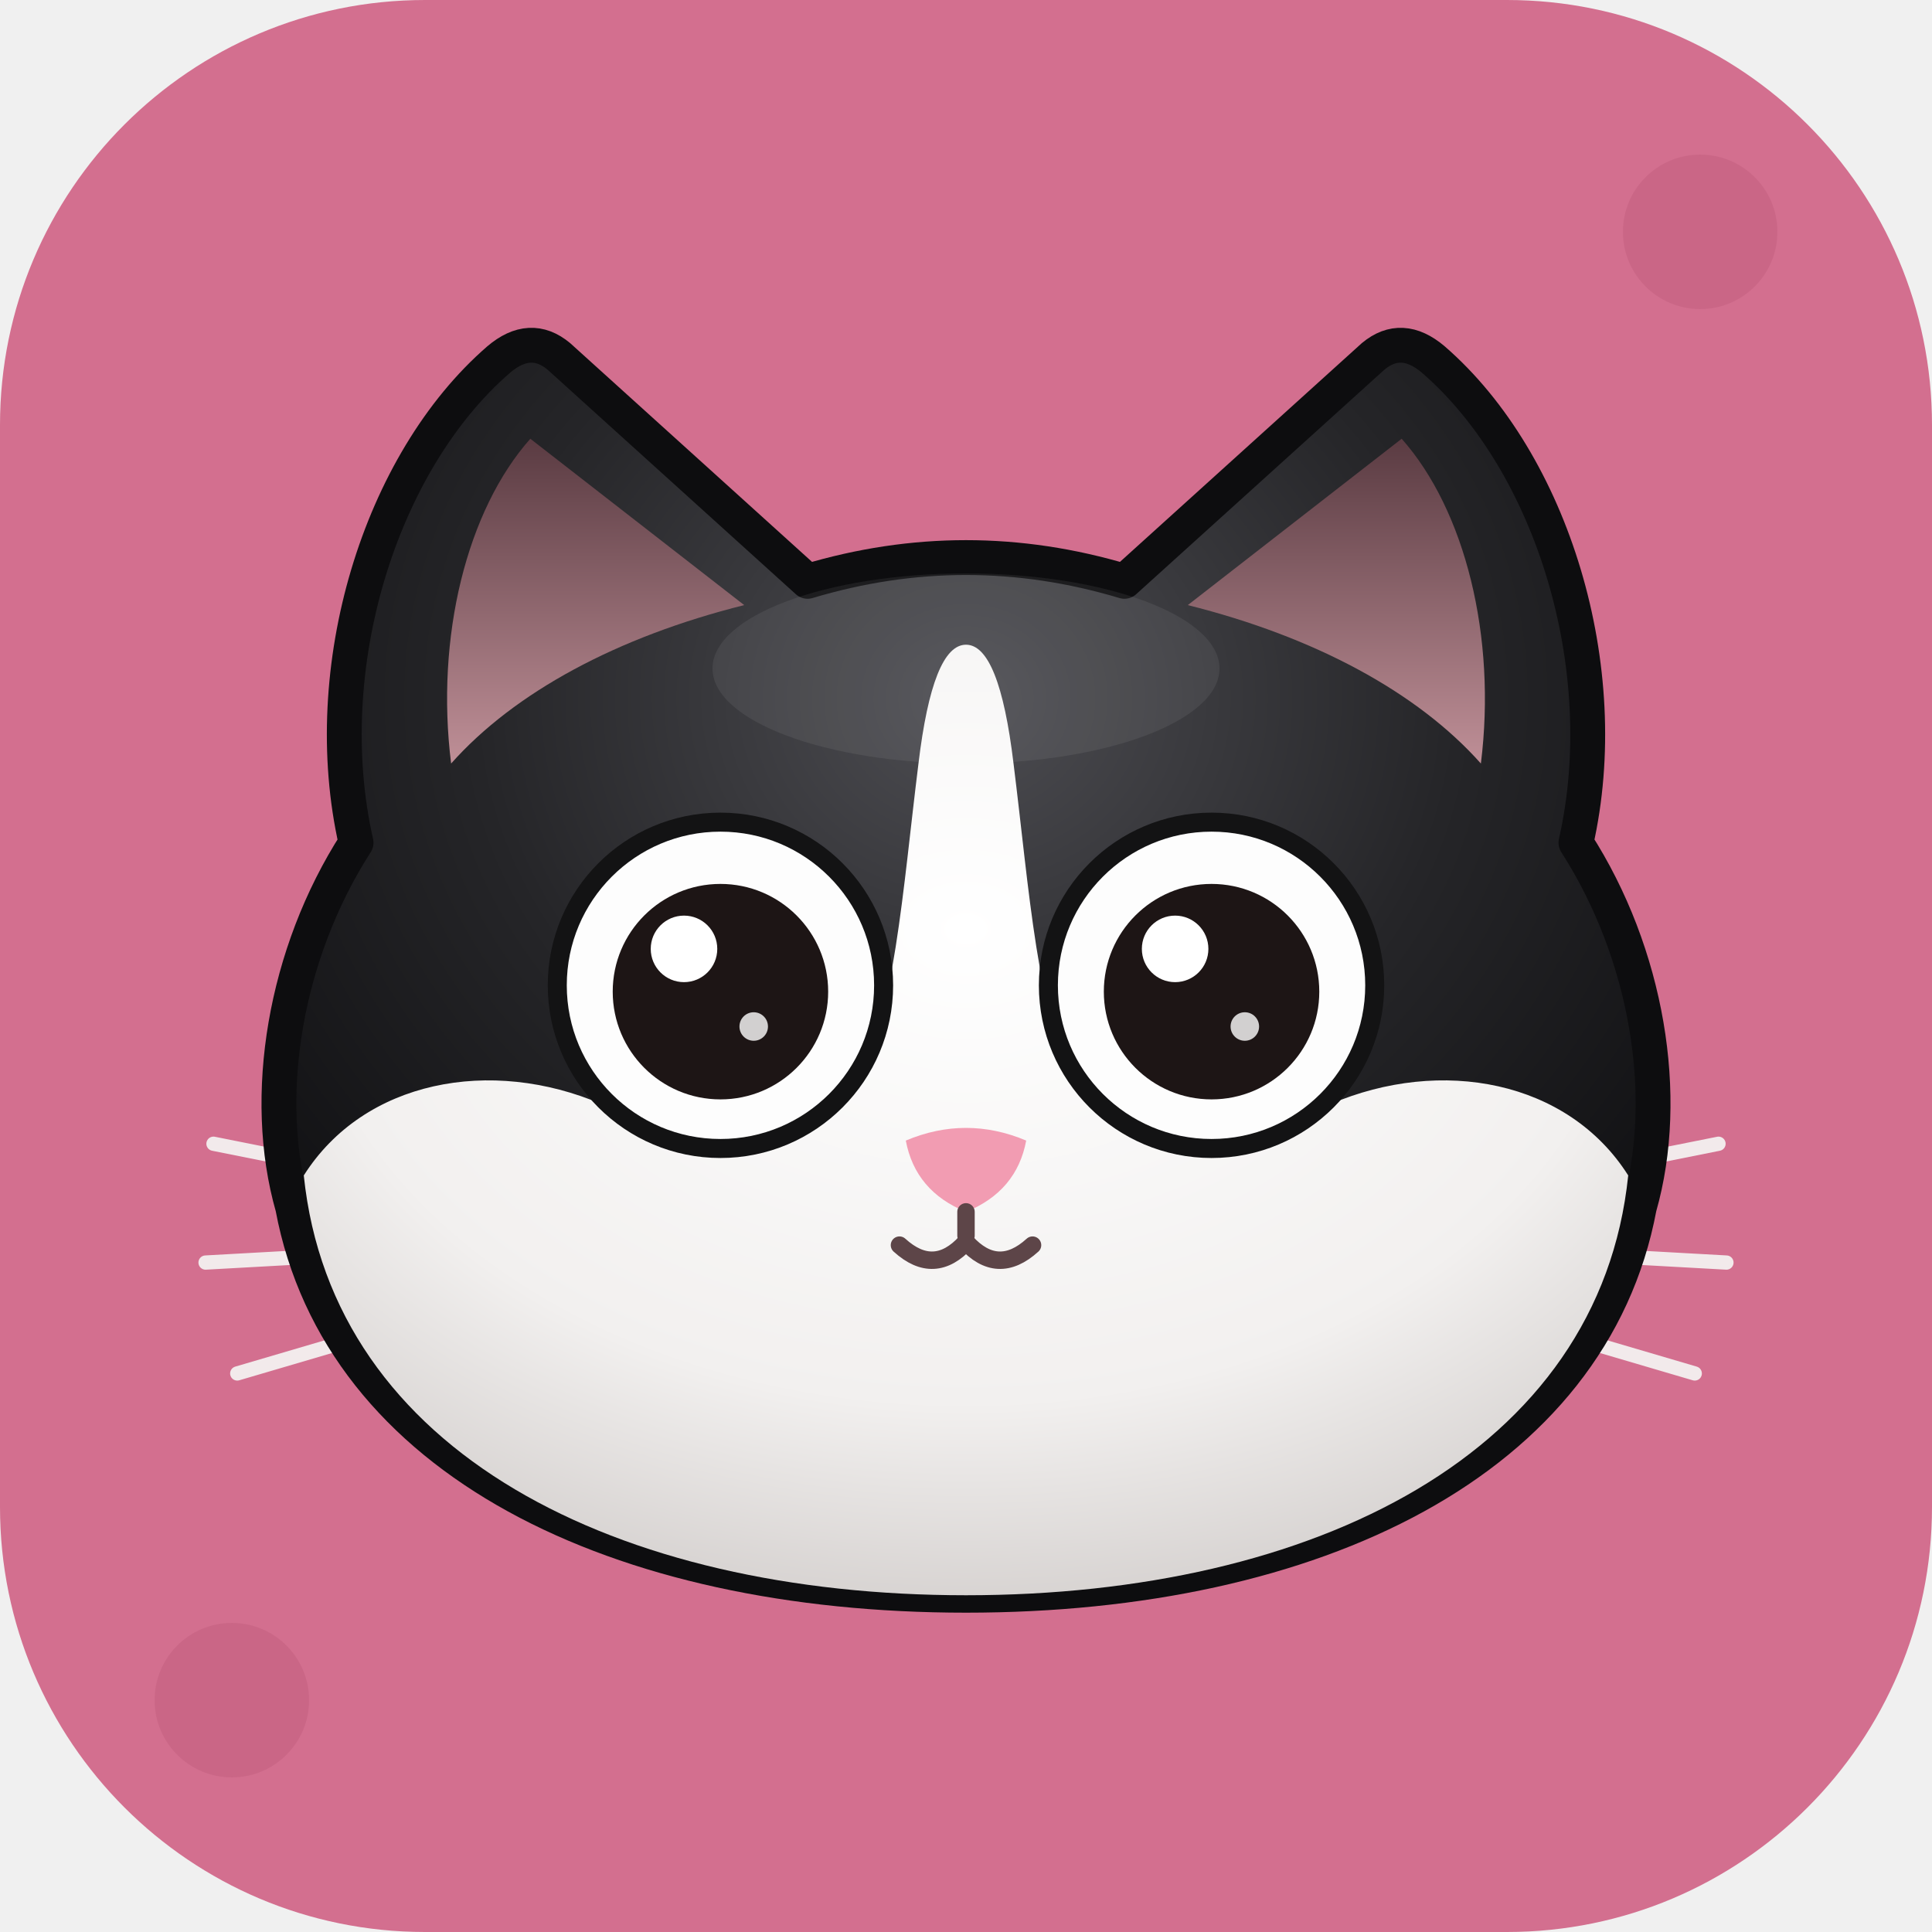
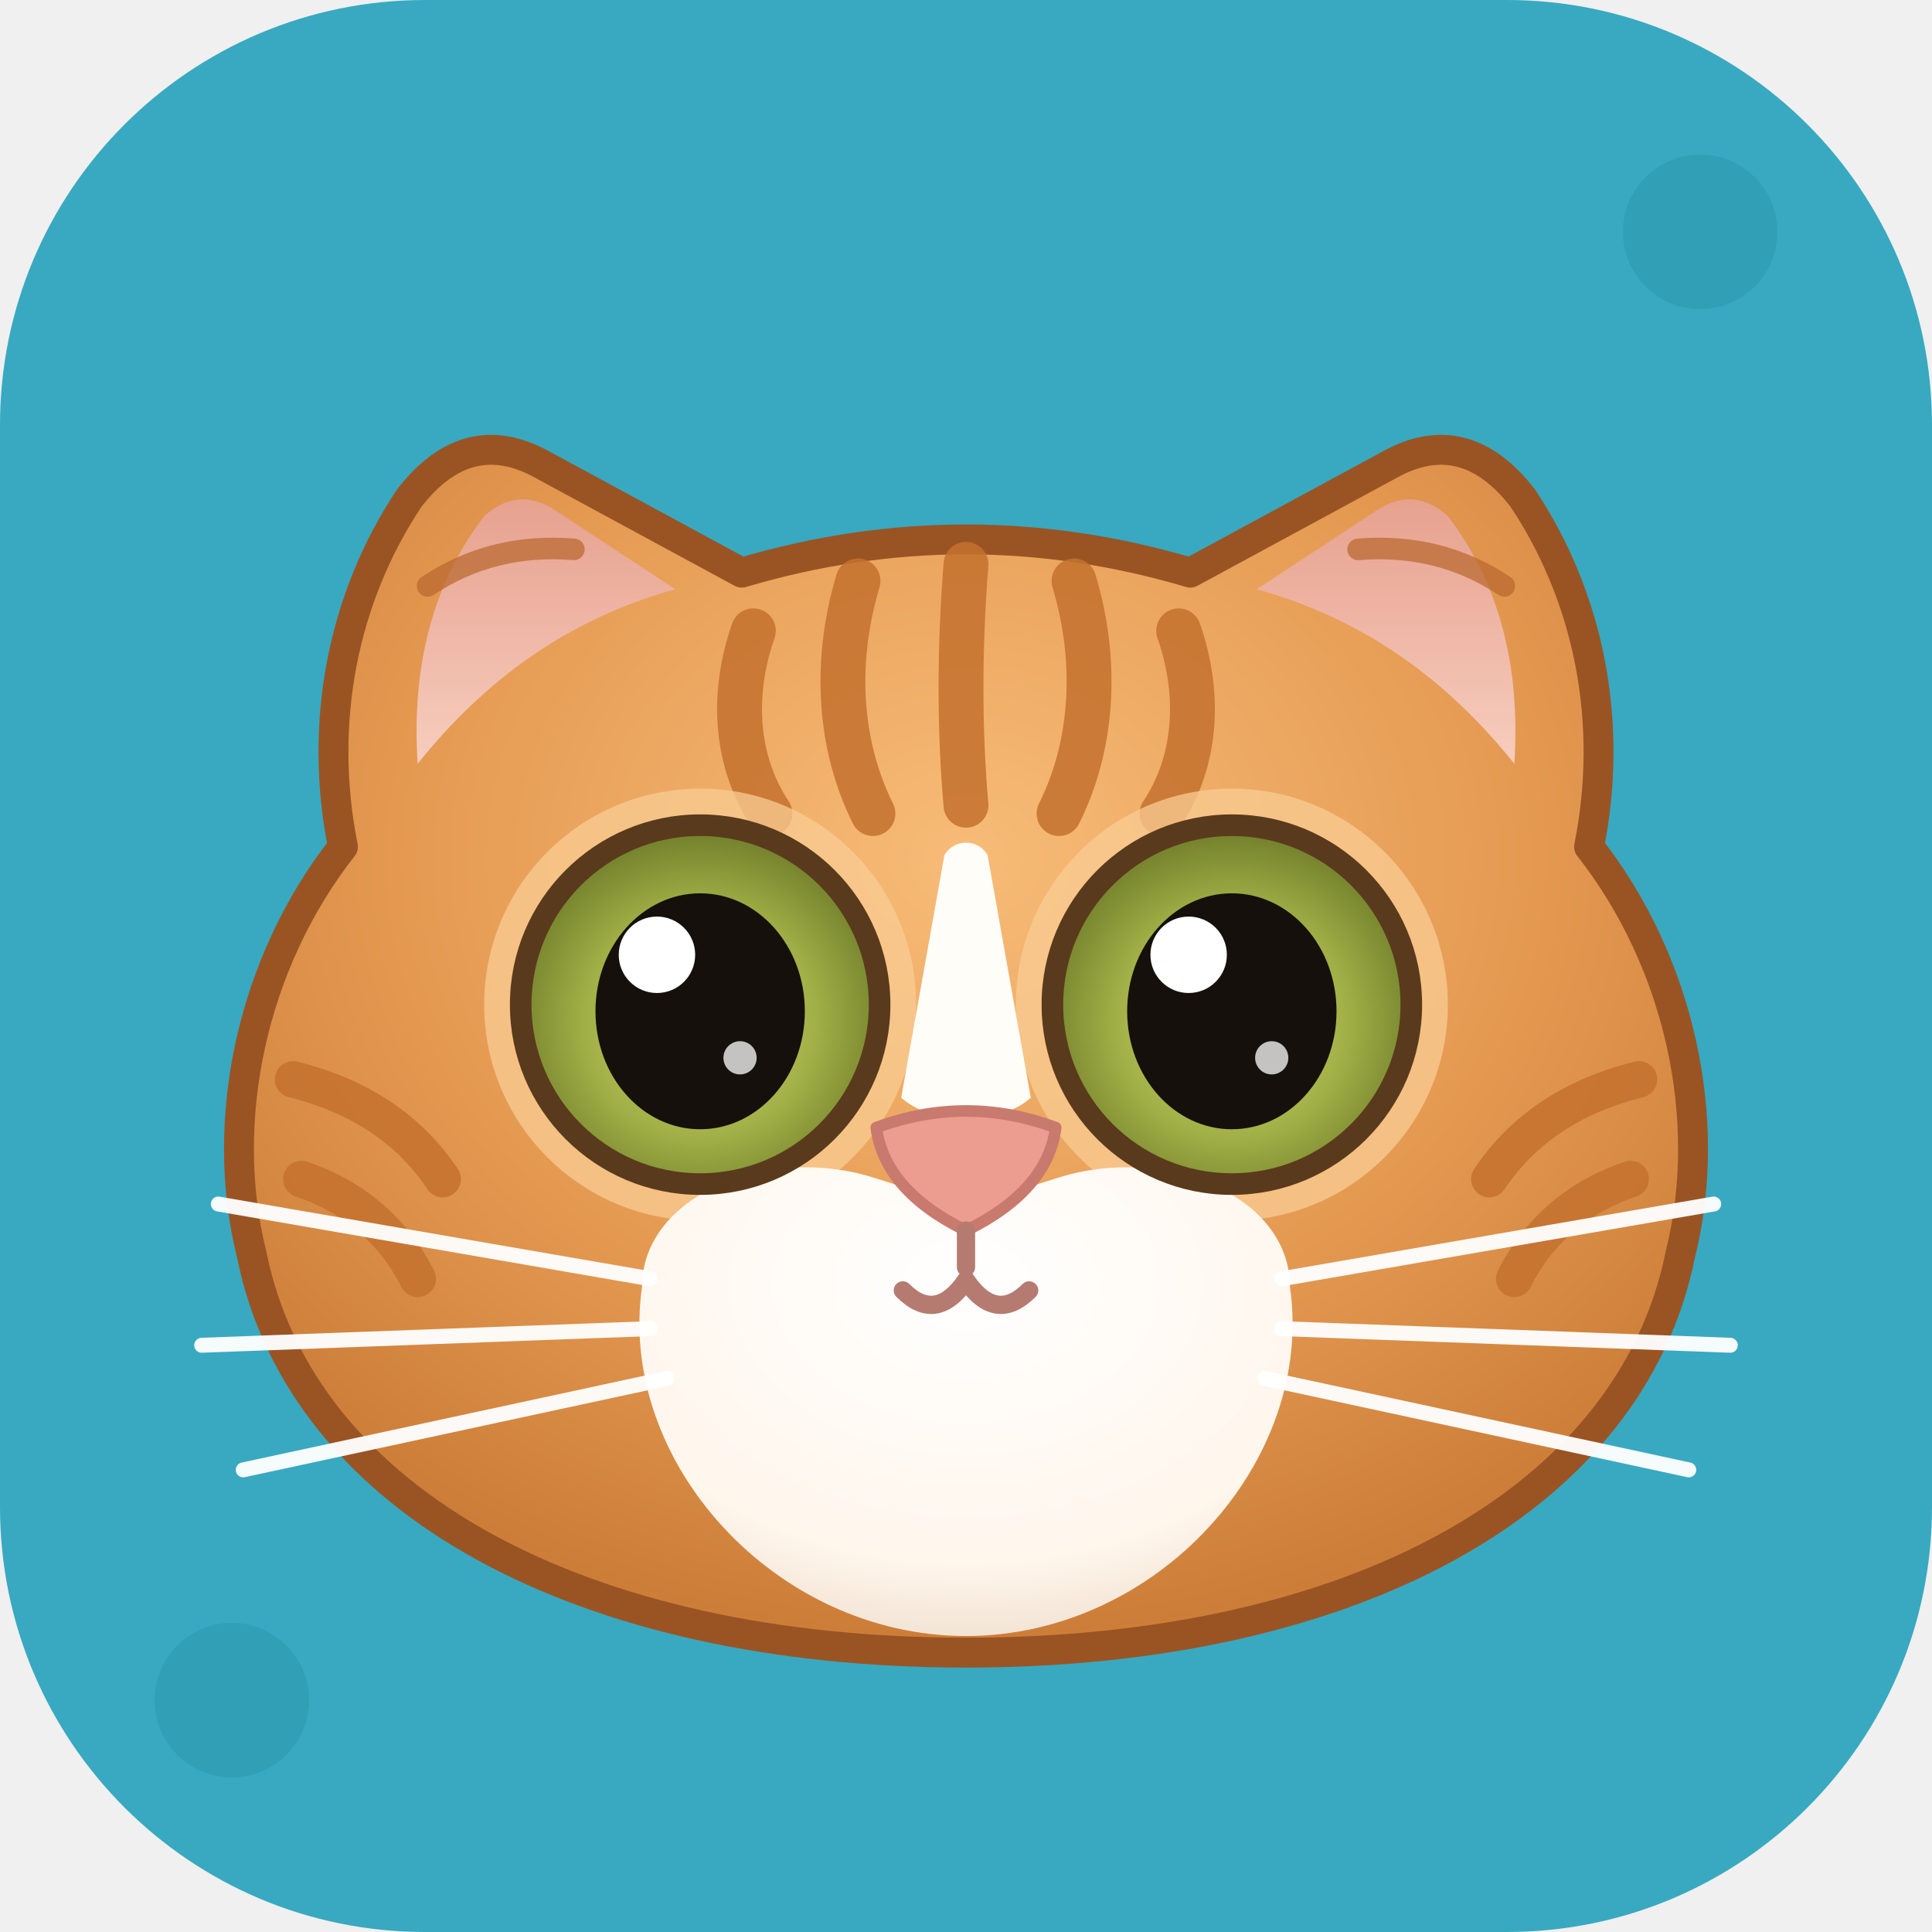
<svg xmlns="http://www.w3.org/2000/svg" viewBox="0 0 100 100">
-   <rect width="100" height="100" rx="22" fill="#D36F8F" />
-   <g opacity=".5" fill="#C25E7E">
+   <rect width="100" height="100" rx="22" fill="#38A9C0" />
+   <g opacity=".55" fill="#2C99AF">
    <circle cx="12" cy="88" r="4" />
    <circle cx="88" cy="12" r="4" />
  </g>
-   <svg x="9" y="10" width="82" height="82" viewBox="0 0 100 100">
+   <svg x="7" y="9" width="86" height="86" viewBox="0 0 100 100">
    <defs>
-       <radialGradient id="cf1f" cx="50%" cy="28%" r="72%">
-         <stop offset="0" stop-color="#4d4d52" />
-         <stop offset=".5" stop-color="#252528" />
-         <stop offset="1" stop-color="#0c0c0e" />
+       <radialGradient id="cf1f" cx="50%" cy="34%" r="70%">
+         <stop offset="0" stop-color="#F7BC78" />
+         <stop offset=".55" stop-color="#E59A52" />
+         <stop offset="1" stop-color="#C77834" />
      </radialGradient>
-       <radialGradient id="cf1w" cx="50%" cy="30%" r="80%">
-         <stop offset="0" stop-color="#ffffff" />
-         <stop offset=".62" stop-color="#f2f0ef" />
-         <stop offset="1" stop-color="#cbc6c4" />
+       <radialGradient id="cf1w" cx="50%" cy="25%" r="85%">
+         <stop offset="0" stop-color="#FFFFFF" />
+         <stop offset=".7" stop-color="#FFF6EC" />
+         <stop offset="1" stop-color="#EBD9C6" />
      </radialGradient>
      <linearGradient id="cf1e" x1="0" y1="0" x2="0" y2="1">
-         <stop offset="0" stop-color="#5a3b42" />
-         <stop offset="1" stop-color="#bf8f97" />
+         <stop offset="0" stop-color="#E7A18F" />
+         <stop offset="1" stop-color="#F7CDBE" />
      </linearGradient>
+       <radialGradient id="cf1i" cx="50%" cy="55%" r="55%">
+         <stop offset="0" stop-color="#D5DE7A" />
+         <stop offset=".6" stop-color="#9FAE45" />
+         <stop offset="1" stop-color="#6F7C2A" />
+       </radialGradient>
      <clipPath id="cf1L">
-         <circle cx="34.5" cy="50" r="10.3" />
+         <circle cx="34" cy="50" r="10.8" />
      </clipPath>
      <clipPath id="cf1R">
-         <circle cx="65.5" cy="50" r="10.3" />
+         <circle cx="66" cy="50" r="10.8" />
      </clipPath>
    </defs>
-     <g fill="none" stroke="#f3f0ef" stroke-width=".9" stroke-linecap="round" opacity=".95">
-       <path d="M20 63.5L2.5 60" />
-       <path d="M20 66.5L2 67.5" />
-       <path d="M21 69.5L4 74.5" />
-       <path d="M80 63.5L97.5 60" />
-       <path d="M80 66.5L98 67.5" />
-       <path d="M79 69.5L96 74.5" />
+     <path d="M12.5 40.5C11 33 12.5 25.5 16.5 19.5Q20 15 24.5 17.5L36.5 24Q50 20 63.5 24L75.5 17.5Q80 15 83.5 19.5C87.5 25.5 89 33 87.5 40.5C93 47.5 95 57 93 65C90 80 73 89 50 89C27 89 10 80 7 65C5 57 7 47.5 12.5 40.5Z" fill="url(#cf1f)" stroke="#9A5424" stroke-width="1.8" stroke-linejoin="round" />
+     <path d="M17 35.5C16.6 29.5 18 24.5 21 20.6Q23 18.8 25.2 20.2L32.5 25C26 26.8 21 30.5 17 35.5Z" fill="url(#cf1e)" />
+     <path d="M83 35.5C83.4 29.5 82 24.5 79 20.6Q77 18.8 74.8 20.2L67.5 25C74 26.8 79 30.5 83 35.5Z" fill="url(#cf1e)" />
+     <g fill="none" stroke="#B8672C" stroke-width="1.3" stroke-linecap="round" opacity=".7">
+       <path d="M17.6 24.8Q21.5 22.2 26.4 22.6" />
+       <path d="M82.4 24.8Q78.5 22.2 73.6 22.6" />
    </g>
-     <path d="M11.5 41C9 30 13 17 20.5 10.5Q22.5 8.8 24.3 10.3L40 24.5Q50 21.5 60 24.5L75.7 10.3Q77.5 8.8 79.5 10.5C87 17 91 30 88.5 41C93 48 94.5 57 92.5 64C89.5 80 72 88.5 50 88.5C28 88.5 10.5 80 7.5 64C5.5 57 7 48 11.5 41Z" fill="url(#cf1f)" stroke="#0d0d0f" stroke-width="2.2" stroke-linejoin="round" />
-     <path d="M17.5 36C16.5 28 18.5 20 22.5 15.5L36 26C28 28 21.5 31.5 17.5 36Z" fill="url(#cf1e)" />
-     <path d="M82.5 36C83.5 28 81.5 20 77.5 15.5L64 26C72 28 78.5 31.5 82.5 36Z" fill="url(#cf1e)" />
-     <ellipse cx="50" cy="30" rx="16" ry="6" fill="#fff" opacity=".07" />
-     <path d="M8.2 62C12 56 20 54.5 27 57.5C33 60 39.5 60.5 43 56.5C45.5 52 46 44 47 36C47.6 31 48.6 28.5 50 28.5C51.4 28.5 52.4 31 53 36C54 44 54.5 52 57 56.5C60.5 60.5 67 60 73 57.5C80 54.5 88 56 91.8 62C90 79.5 72 88.5 50 88.5C28 88.5 10 79.5 8.2 62Z" fill="url(#cf1w)" />
-     <path d="M46.2 59.8Q50 58.2 53.8 59.8Q53.2 63 50 64.3Q46.8 63 46.2 59.8Z" fill="#f29cb2" />
+     <g fill="none" stroke="#C4712E" stroke-linecap="round" opacity=".85">
+       <g stroke-width="2.7">
+         <path d="M50 23.5C49.6 28.5 49.6 33.5 50 38" />
+         <path d="M43.5 24.5C42 29.5 42.4 34.5 44.4 38.5" />
+         <path d="M56.5 24.5C58 29.5 57.6 34.5 55.6 38.5" />
+         <path d="M37.2 27.5C35.8 31.5 36.2 35.5 38.2 38.5" />
+         <path d="M62.8 27.5C64.2 31.5 63.8 35.5 61.8 38.5" />
+       </g>
+       <g stroke-width="2.2">
+         <path d="M9.5 54.5C13.5 55.5 16.5 57.5 18.5 60.5" />
+         <path d="M10 60.5C13 61.5 15.5 63.5 17 66.5" />
+         <path d="M90.5 54.5C86.5 55.5 83.5 57.5 81.5 60.5" />
+         <path d="M90 60.5C87 61.5 84.5 63.5 83 66.5" />
+       </g>
+     </g>
+     <circle cx="34" cy="50" r="13" fill="#F9CC93" opacity=".75" />
+     <circle cx="66" cy="50" r="13" fill="#F9CC93" opacity=".75" />
+     <path d="M48.7 41C49.3 40 50.7 40 51.3 41L53.9 55.6C52 57.3 48 57.3 46.1 55.6Z" fill="#FFFDF8" />
+     <path d="M30.5 67C30.5 61.5 38 58.4 44.4 60.4C47 61.2 48.7 61.9 50 61.9C51.3 61.9 53 61.2 55.6 60.4C62 58.4 69.5 61.5 69.5 67C71 77.5 61.5 88 50 88C38.5 88 29 77.5 30.5 67Z" fill="url(#cf1w)" />
+     <g fill="none" stroke="#FFFFFF" stroke-width=".9" stroke-linecap="round" opacity=".95">
+       <path d="M31 66.5L5 62" />
+       <path d="M31 69.5L4 70.5" />
+       <path d="M32 72.5L6.5 78" />
+       <path d="M69 66.5L95 62" />
+       <path d="M69 69.5L96 70.5" />
+       <path d="M68 72.5L93.5 78" />
+     </g>
+     <path d="M44.6 57.4Q50 55.4 55.4 57.4Q54.9 61.2 50 63.6Q45.1 61.2 44.6 57.4Z" fill="#EC9D90" stroke="#C97A6E" stroke-width=".7" stroke-linejoin="round" />
    <g class="eye eye-l">
-       <circle cx="34.5" cy="50" r="10.3" fill="#fdfdfd" />
+       <circle cx="34" cy="50" r="10.8" fill="url(#cf1i)" />
      <g class="pupil">
-         <circle cx="34.5" cy="50.4" r="6.8" fill="#1d1515" />
-         <circle cx="32.2" cy="47.7" r="2.1" fill="#fff" />
-         <circle cx="36.6" cy="52.6" r=".9" fill="#fff" opacity=".8" />
+         <ellipse cx="34" cy="50.4" rx="6.3" ry="7.1" fill="#15100b" />
+         <circle cx="31.4" cy="47" r="2.3" fill="#fff" />
+         <circle cx="36.4" cy="53.2" r="1" fill="#fff" opacity=".75" />
      </g>
-       <circle cx="34.5" cy="50" r="10.3" fill="none" stroke="#131314" stroke-width="1.2" />
+       <circle cx="34" cy="50" r="10.8" fill="none" stroke="#5A3A1C" stroke-width="1.3" />
    </g>
    <g class="eye eye-r">
-       <circle cx="65.5" cy="50" r="10.3" fill="#fdfdfd" />
+       <circle cx="66" cy="50" r="10.8" fill="url(#cf1i)" />
      <g class="pupil">
-         <circle cx="65.5" cy="50.4" r="6.8" fill="#1d1515" />
-         <circle cx="63.2" cy="47.7" r="2.1" fill="#fff" />
-         <circle cx="67.6" cy="52.6" r=".9" fill="#fff" opacity=".8" />
+         <ellipse cx="66" cy="50.4" rx="6.3" ry="7.1" fill="#15100b" />
+         <circle cx="63.4" cy="47" r="2.3" fill="#fff" />
+         <circle cx="68.4" cy="53.2" r="1" fill="#fff" opacity=".75" />
      </g>
-       <circle cx="65.5" cy="50" r="10.3" fill="none" stroke="#131314" stroke-width="1.2" />
+       <circle cx="66" cy="50" r="10.8" fill="none" stroke="#5A3A1C" stroke-width="1.3" />
    </g>
-     <path d="M50 64.3V65.8M45.8 66.4Q48 68.4 50 66.2Q52 68.4 54.2 66.4" fill="none" stroke="#5d4548" stroke-width="1.1" stroke-linecap="round" />
+     <path d="M50 63.6V65.8M46.2 67.2Q48.2 69.2 50 66.6Q51.8 69.2 53.8 67.2" fill="none" stroke="#B57A70" stroke-width="1.1" stroke-linecap="round" />
  </svg>
</svg>
